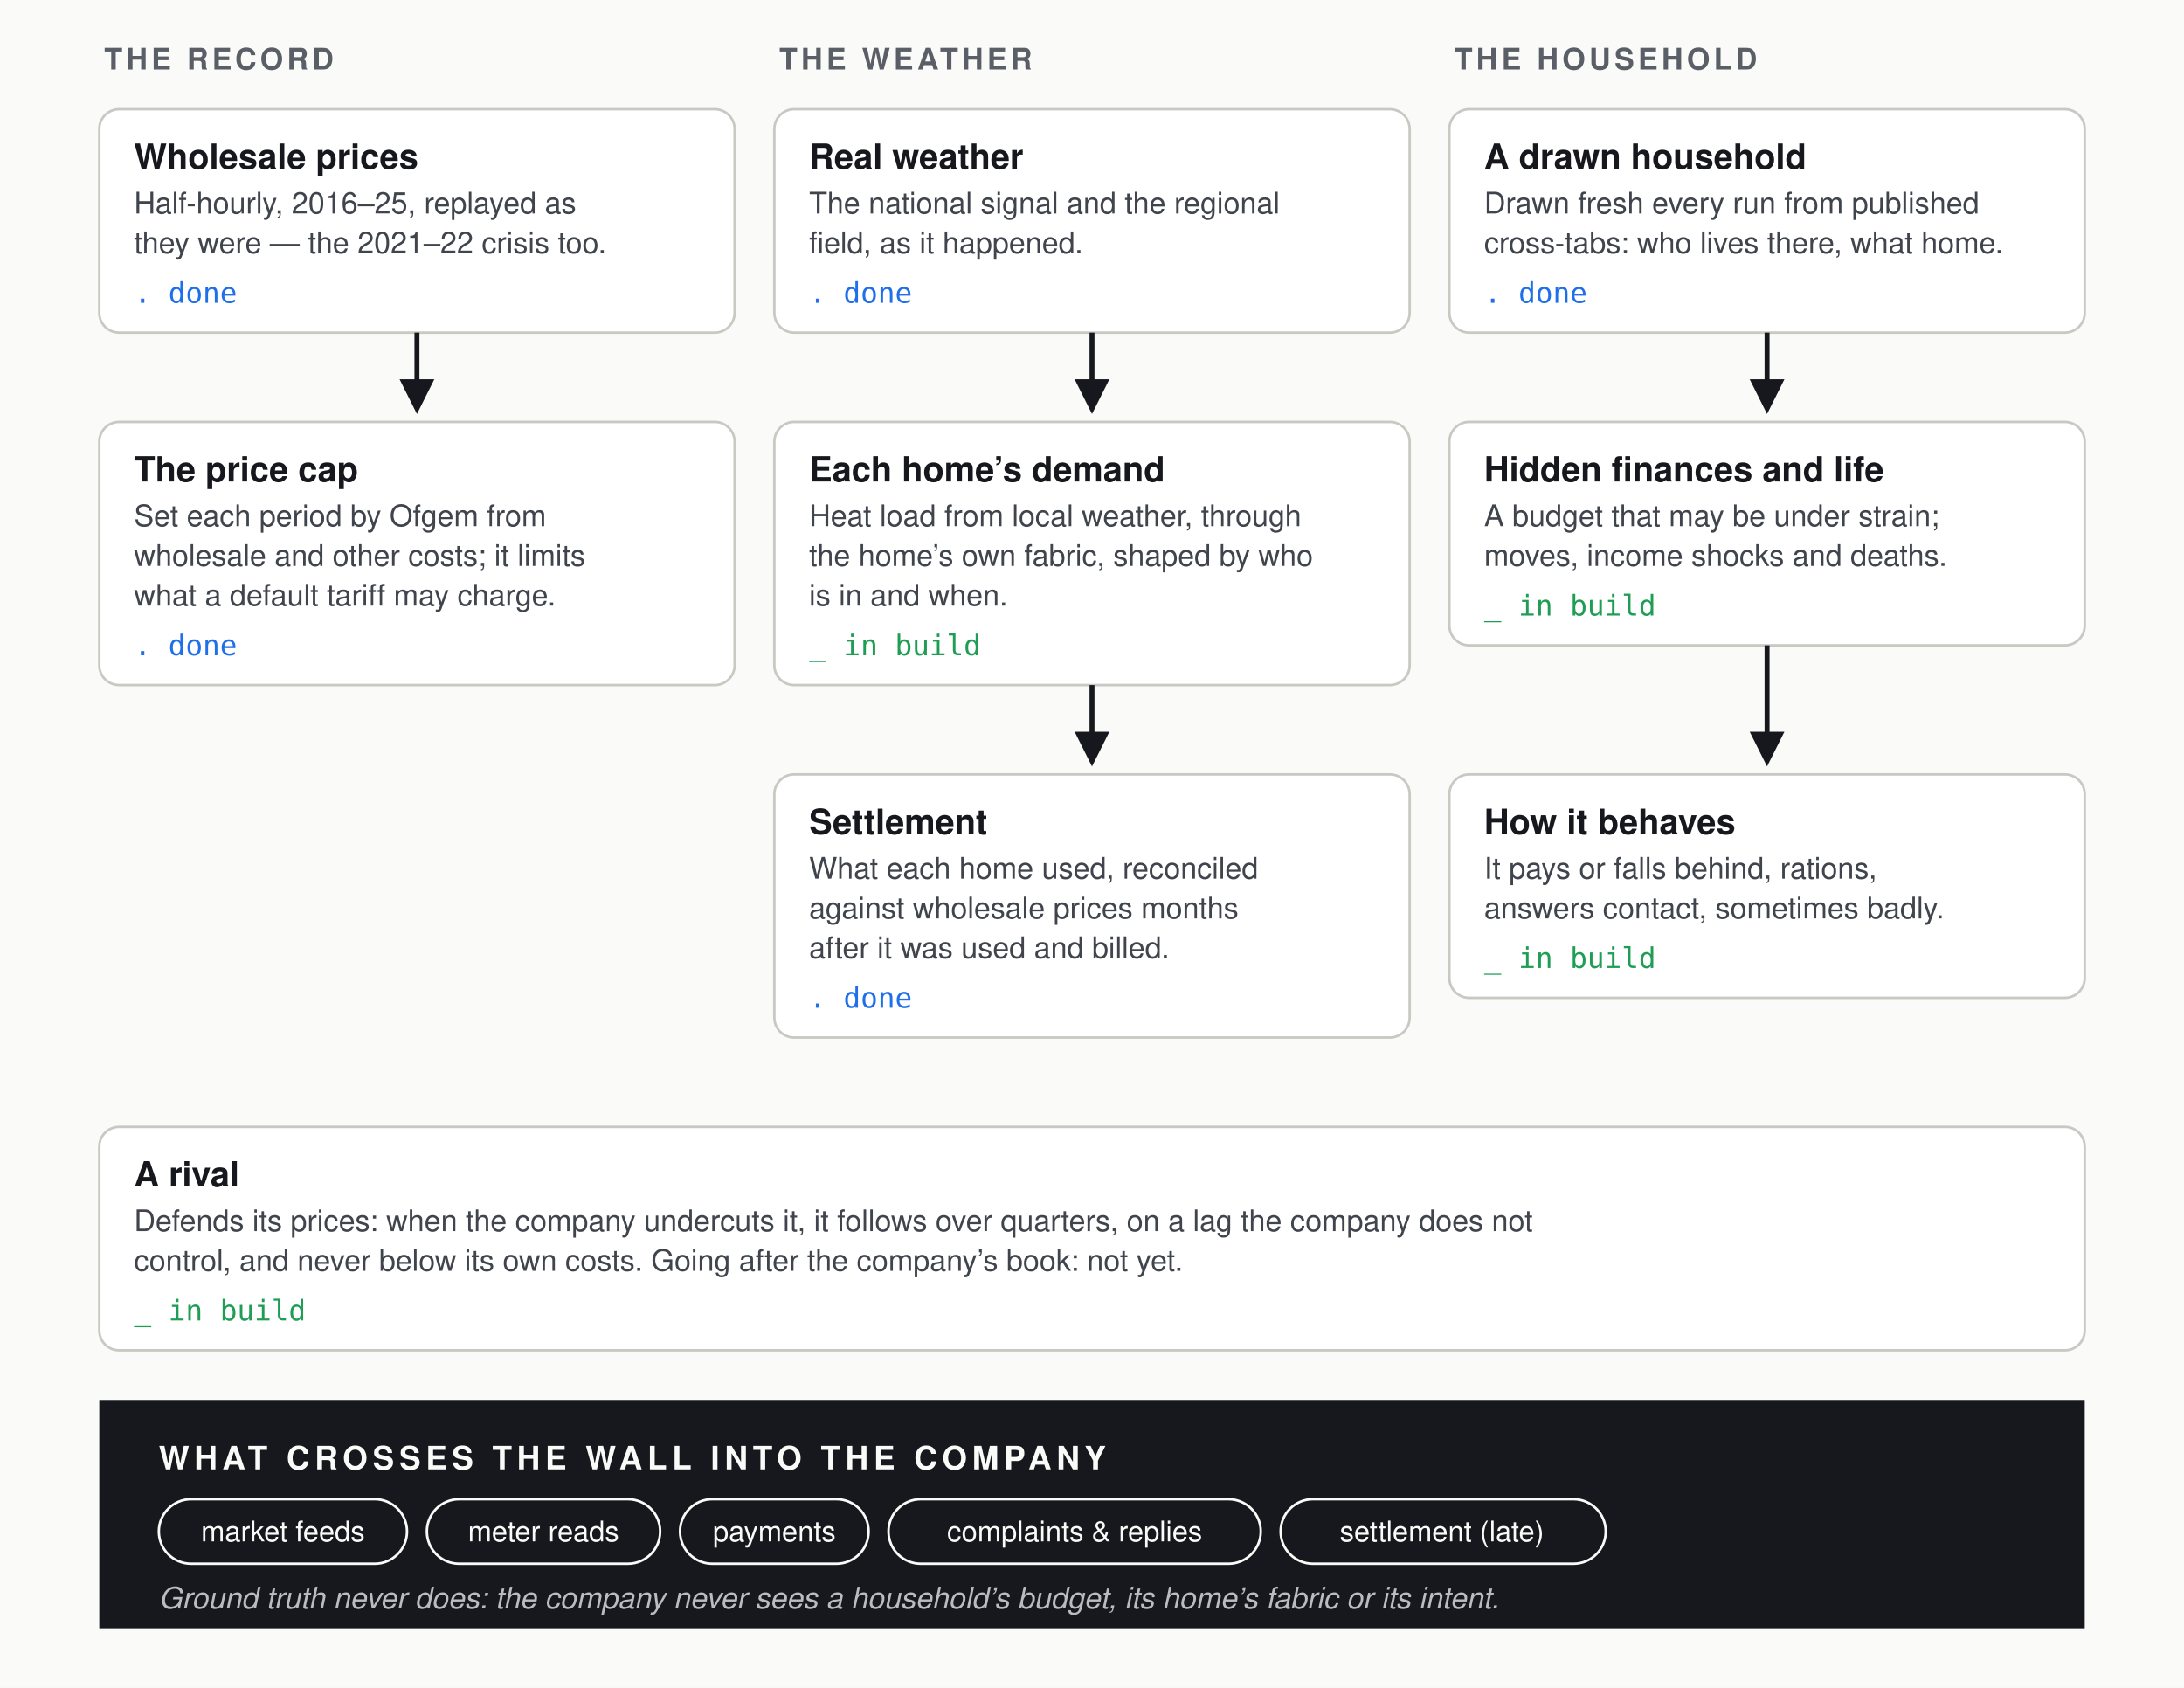
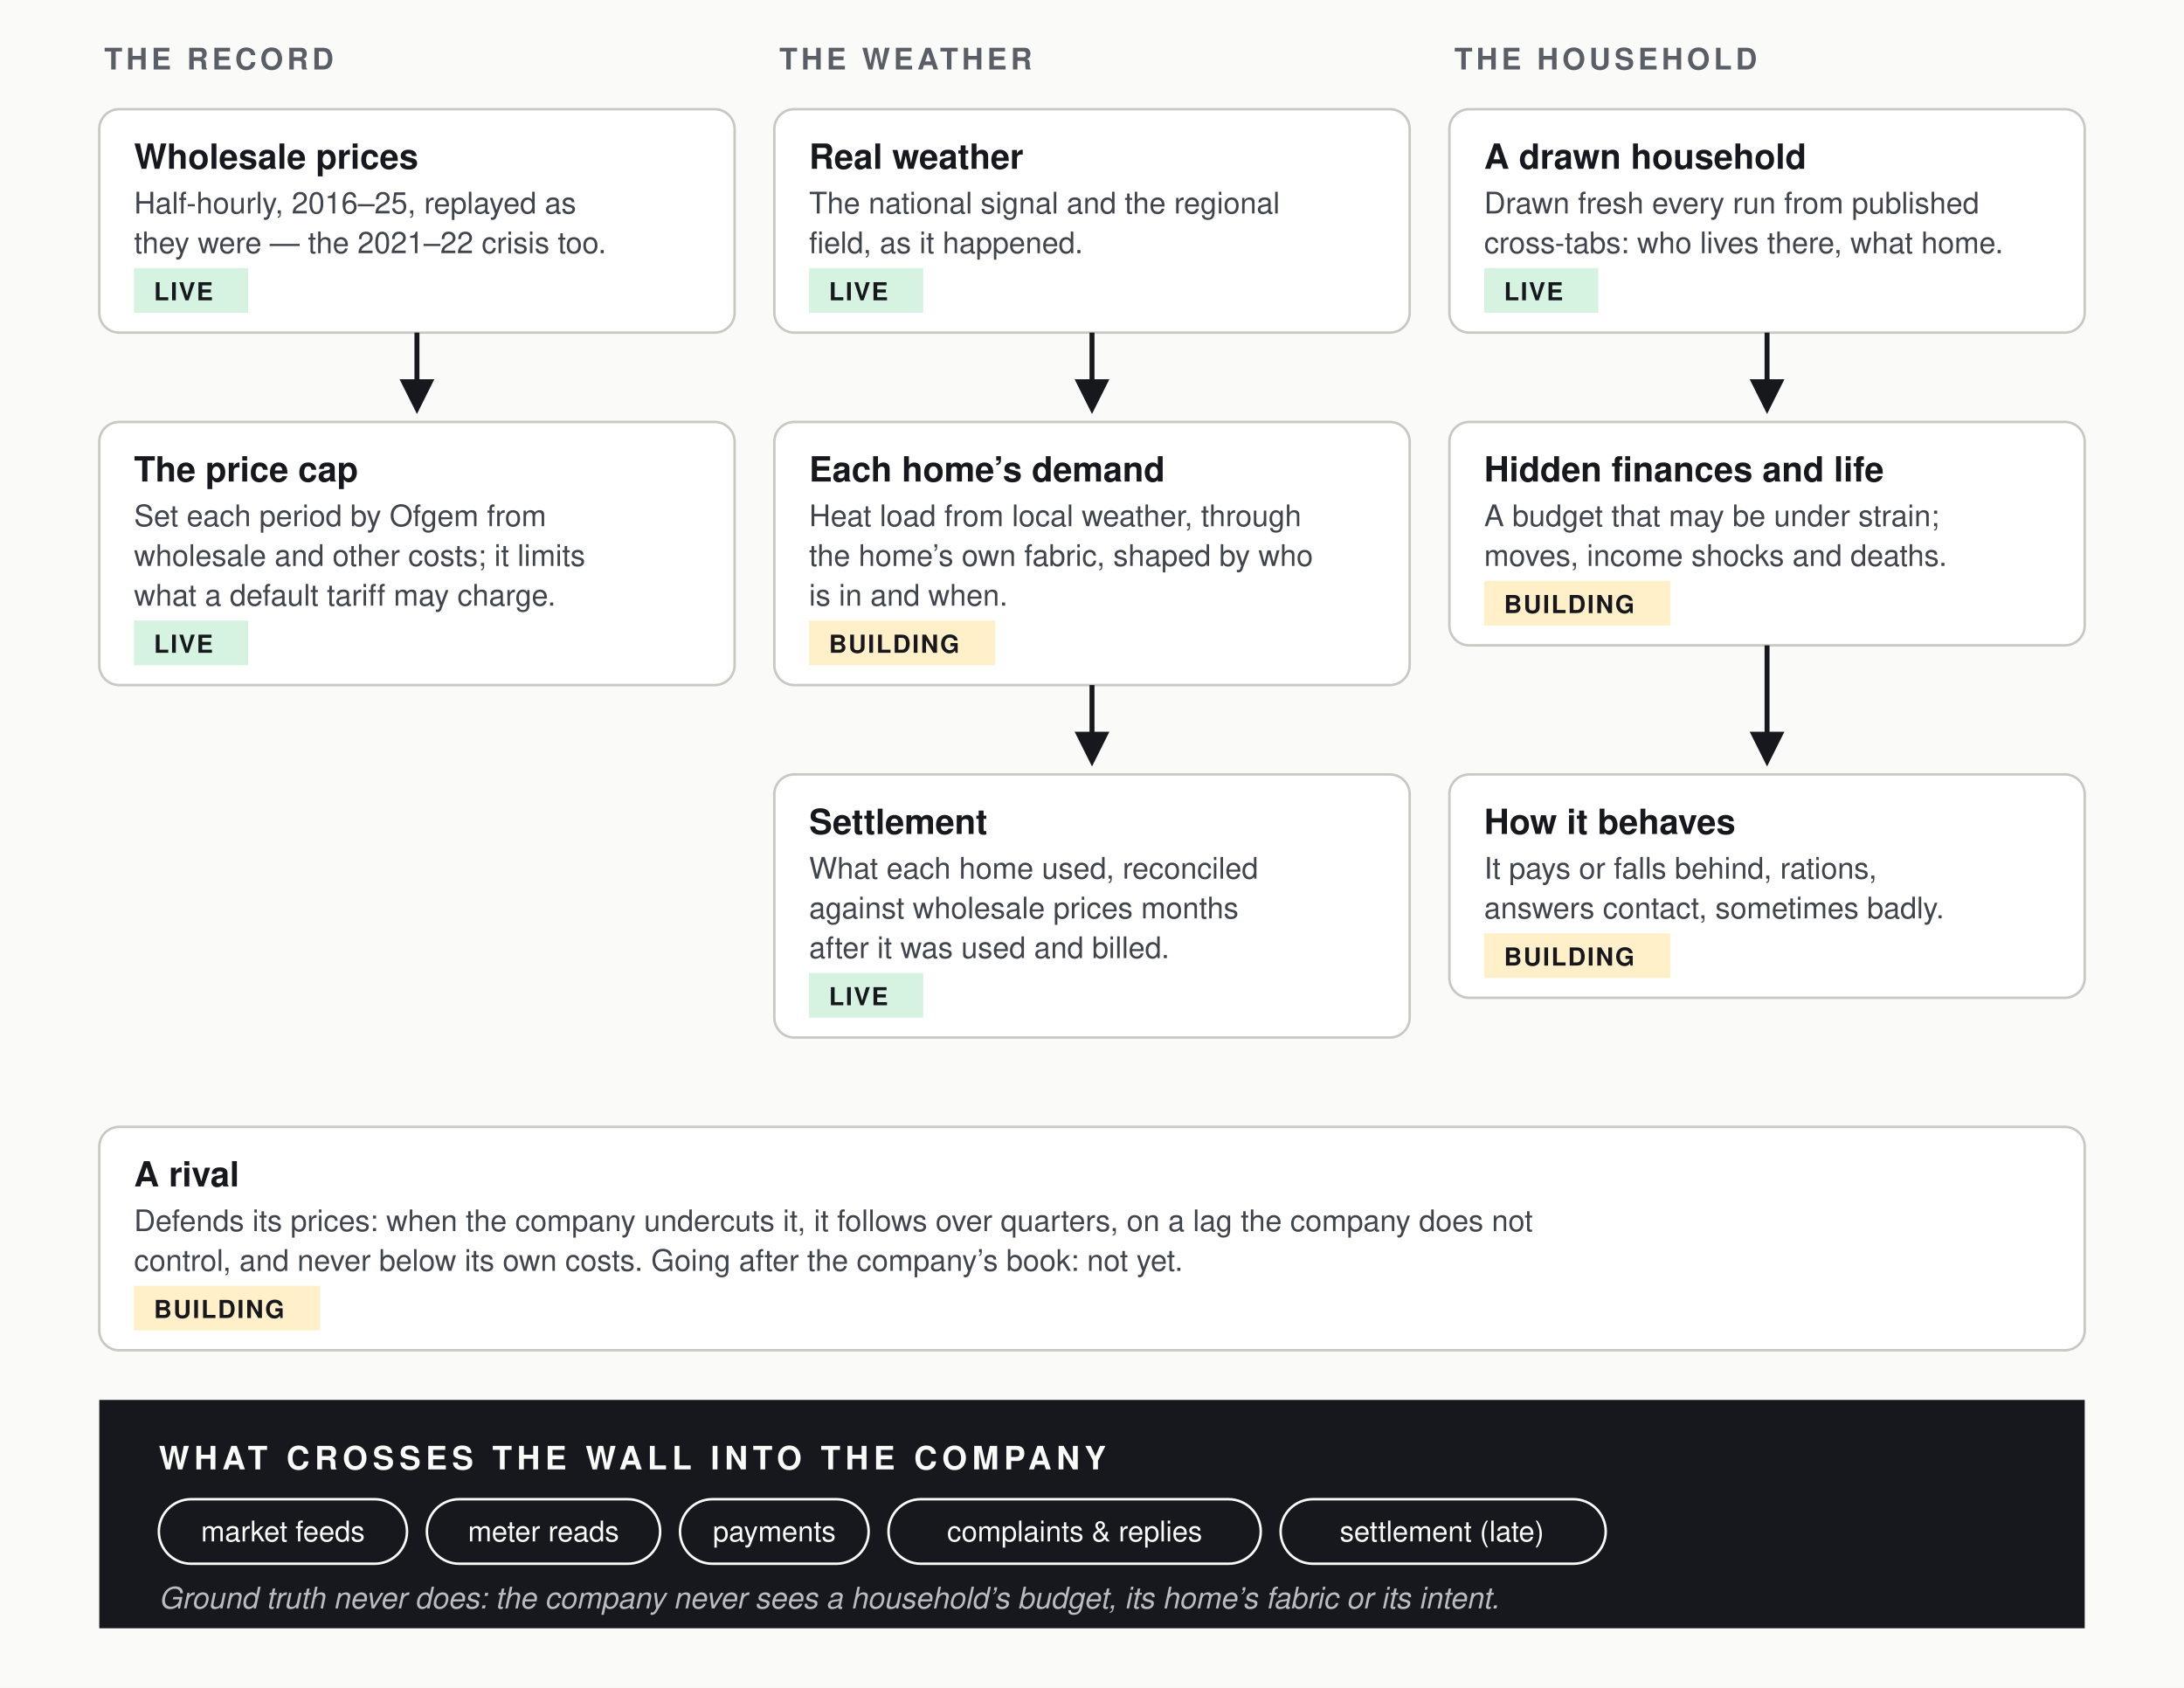
<svg xmlns="http://www.w3.org/2000/svg" width="880" height="680" viewBox="0 0 880 680" font-family="'Helvetica Neue', Helvetica, Arial, sans-serif">
  <defs>
    <marker id="arr" viewBox="0 0 10 10" refX="8" refY="5" markerWidth="7" markerHeight="7" orient="auto-start-reverse">
      <path d="M0,0 L10,5 L0,10 z" fill="#16181D" />
    </marker>
  </defs>
  <rect width="880" height="680" fill="#FAFAF8" />
  <text x="42" y="28" font-size="12" font-weight="700" letter-spacing="1.5" fill="#5A5E66">THE RECORD</text>
  <text x="314" y="28" font-size="12" font-weight="700" letter-spacing="1.5" fill="#5A5E66">THE WEATHER</text>
  <text x="586" y="28" font-size="12" font-weight="700" letter-spacing="1.5" fill="#5A5E66">THE HOUSEHOLD</text>
  <rect x="40" y="44" width="256" height="90" rx="8" fill="#FFFFFF" stroke="#C9C9C3" />
  <text x="54" y="68" font-size="14" font-weight="700" fill="#16181D">Wholesale prices</text>
  <text x="54" y="86" font-size="12" fill="#40444C">Half-hourly, 2016–25, replayed as</text>
  <text x="54" y="102" font-size="12" fill="#40444C">they were — the 2021–22 crisis too.</text>
-   <text x="54" y="122" font-family="'SF Mono', Menlo, Consolas, monospace" font-size="11.5" fill="#1F6FEB">. done</text>
+   <rect x="54" y="108" width="46" height="18" fill="#D6F2E0" />
+   <text x="62" y="121" font-size="10" font-weight="700" letter-spacing="0.6" fill="#16181D">LIVE</text>
  <rect x="312" y="44" width="256" height="90" rx="8" fill="#FFFFFF" stroke="#C9C9C3" />
  <text x="326" y="68" font-size="14" font-weight="700" fill="#16181D">Real weather</text>
  <text x="326" y="86" font-size="12" fill="#40444C">The national signal and the regional</text>
  <text x="326" y="102" font-size="12" fill="#40444C">field, as it happened.</text>
-   <text x="326" y="122" font-family="'SF Mono', Menlo, Consolas, monospace" font-size="11.5" fill="#1F6FEB">. done</text>
+   <rect x="326" y="108" width="46" height="18" fill="#D6F2E0" />
+   <text x="334" y="121" font-size="10" font-weight="700" letter-spacing="0.6" fill="#16181D">LIVE</text>
  <rect x="584" y="44" width="256" height="90" rx="8" fill="#FFFFFF" stroke="#C9C9C3" />
  <text x="598" y="68" font-size="14" font-weight="700" fill="#16181D">A drawn household</text>
  <text x="598" y="86" font-size="12" fill="#40444C">Drawn fresh every run from published</text>
  <text x="598" y="102" font-size="12" fill="#40444C">cross-tabs: who lives there, what home.</text>
-   <text x="598" y="122" font-family="'SF Mono', Menlo, Consolas, monospace" font-size="11.5" fill="#1F6FEB">. done</text>
+   <rect x="598" y="108" width="46" height="18" fill="#D6F2E0" />
+   <text x="606" y="121" font-size="10" font-weight="700" letter-spacing="0.6" fill="#16181D">LIVE</text>
  <line x1="168" y1="134" x2="168" y2="164" stroke="#16181D" stroke-width="2" marker-end="url(#arr)" />
  <line x1="440" y1="134" x2="440" y2="164" stroke="#16181D" stroke-width="2" marker-end="url(#arr)" />
  <line x1="712" y1="134" x2="712" y2="164" stroke="#16181D" stroke-width="2" marker-end="url(#arr)" />
  <rect x="40" y="170" width="256" height="106" rx="8" fill="#FFFFFF" stroke="#C9C9C3" />
  <text x="54" y="194" font-size="14" font-weight="700" fill="#16181D">The price cap</text>
  <text x="54" y="212" font-size="12" fill="#40444C">Set each period by Ofgem from</text>
  <text x="54" y="228" font-size="12" fill="#40444C">wholesale and other costs; it limits</text>
  <text x="54" y="244" font-size="12" fill="#40444C">what a default tariff may charge.</text>
-   <text x="54" y="264" font-family="'SF Mono', Menlo, Consolas, monospace" font-size="11.5" fill="#1F6FEB">. done</text>
+   <rect x="54" y="250" width="46" height="18" fill="#D6F2E0" />
+   <text x="62" y="263" font-size="10" font-weight="700" letter-spacing="0.6" fill="#16181D">LIVE</text>
  <rect x="312" y="170" width="256" height="106" rx="8" fill="#FFFFFF" stroke="#C9C9C3" />
  <text x="326" y="194" font-size="14" font-weight="700" fill="#16181D">Each home’s demand</text>
  <text x="326" y="212" font-size="12" fill="#40444C">Heat load from local weather, through</text>
  <text x="326" y="228" font-size="12" fill="#40444C">the home’s own fabric, shaped by who</text>
  <text x="326" y="244" font-size="12" fill="#40444C">is in and when.</text>
-   <text x="326" y="264" font-family="'SF Mono', Menlo, Consolas, monospace" font-size="11.5" fill="#1F9D55">_ in build</text>
+   <rect x="326" y="250" width="75" height="18" fill="#FFF0C9" />
+   <text x="334" y="263" font-size="10" font-weight="700" letter-spacing="0.6" fill="#16181D">BUILDING</text>
  <rect x="584" y="170" width="256" height="90" rx="8" fill="#FFFFFF" stroke="#C9C9C3" />
  <text x="598" y="194" font-size="14" font-weight="700" fill="#16181D">Hidden finances and life</text>
  <text x="598" y="212" font-size="12" fill="#40444C">A budget that may be under strain;</text>
  <text x="598" y="228" font-size="12" fill="#40444C">moves, income shocks and deaths.</text>
-   <text x="598" y="248" font-family="'SF Mono', Menlo, Consolas, monospace" font-size="11.5" fill="#1F9D55">_ in build</text>
+   <rect x="598" y="234" width="75" height="18" fill="#FFF0C9" />
+   <text x="606" y="247" font-size="10" font-weight="700" letter-spacing="0.6" fill="#16181D">BUILDING</text>
  <line x1="440" y1="276" x2="440" y2="306" stroke="#16181D" stroke-width="2" marker-end="url(#arr)" />
  <line x1="712" y1="260" x2="712" y2="306" stroke="#16181D" stroke-width="2" marker-end="url(#arr)" />
  <rect x="312" y="312" width="256" height="106" rx="8" fill="#FFFFFF" stroke="#C9C9C3" />
  <text x="326" y="336" font-size="14" font-weight="700" fill="#16181D">Settlement</text>
  <text x="326" y="354" font-size="12" fill="#40444C">What each home used, reconciled</text>
  <text x="326" y="370" font-size="12" fill="#40444C">against wholesale prices months</text>
  <text x="326" y="386" font-size="12" fill="#40444C">after it was used and billed.</text>
-   <text x="326" y="406" font-family="'SF Mono', Menlo, Consolas, monospace" font-size="11.5" fill="#1F6FEB">. done</text>
+   <rect x="326" y="392" width="46" height="18" fill="#D6F2E0" />
+   <text x="334" y="405" font-size="10" font-weight="700" letter-spacing="0.6" fill="#16181D">LIVE</text>
  <rect x="584" y="312" width="256" height="90" rx="8" fill="#FFFFFF" stroke="#C9C9C3" />
  <text x="598" y="336" font-size="14" font-weight="700" fill="#16181D">How it behaves</text>
  <text x="598" y="354" font-size="12" fill="#40444C">It pays or falls behind, rations,</text>
  <text x="598" y="370" font-size="12" fill="#40444C">answers contact, sometimes badly.</text>
-   <text x="598" y="390" font-family="'SF Mono', Menlo, Consolas, monospace" font-size="11.5" fill="#1F9D55">_ in build</text>
+   <rect x="598" y="376" width="75" height="18" fill="#FFF0C9" />
+   <text x="606" y="389" font-size="10" font-weight="700" letter-spacing="0.6" fill="#16181D">BUILDING</text>
  <rect x="40" y="454" width="800" height="90" rx="8" fill="#FFFFFF" stroke="#C9C9C3" />
  <text x="54" y="478" font-size="14" font-weight="700" fill="#16181D">A rival</text>
  <text x="54" y="496" font-size="12" fill="#40444C">Defends its prices: when the company undercuts it, it follows over quarters, on a lag the company does not</text>
  <text x="54" y="512" font-size="12" fill="#40444C">control, and never below its own costs. Going after the company’s book: not yet.</text>
-   <text x="54" y="532" font-family="'SF Mono', Menlo, Consolas, monospace" font-size="11.5" fill="#1F9D55">_ in build</text>
+   <rect x="54" y="518" width="75" height="18" fill="#FFF0C9" />
+   <text x="62" y="531" font-size="10" font-weight="700" letter-spacing="0.6" fill="#16181D">BUILDING</text>
  <rect x="40" y="564" width="800" height="92" fill="#16181D" />
  <text x="64" y="592" font-size="13" font-weight="700" letter-spacing="2" fill="#FAFAF8">WHAT CROSSES THE WALL INTO THE COMPANY</text>
  <rect x="64" y="604" width="100" height="26" rx="13" fill="none" stroke="#FAFAF8" />
  <text x="114" y="621" font-size="11.5" text-anchor="middle" fill="#FAFAF8">market feeds</text>
  <rect x="172" y="604" width="94" height="26" rx="13" fill="none" stroke="#FAFAF8" />
  <text x="219" y="621" font-size="11.5" text-anchor="middle" fill="#FAFAF8">meter reads</text>
  <rect x="274" y="604" width="76" height="26" rx="13" fill="none" stroke="#FAFAF8" />
  <text x="312" y="621" font-size="11.5" text-anchor="middle" fill="#FAFAF8">payments</text>
  <rect x="358" y="604" width="150" height="26" rx="13" fill="none" stroke="#FAFAF8" />
  <text x="433" y="621" font-size="11.5" text-anchor="middle" fill="#FAFAF8">complaints &amp; replies</text>
  <rect x="516" y="604" width="131" height="26" rx="13" fill="none" stroke="#FAFAF8" />
  <text x="581" y="621" font-size="11.5" text-anchor="middle" fill="#FAFAF8">settlement (late)</text>
  <text x="64" y="648" font-size="12" font-style="italic" fill="#B9BCC2">Ground truth never does: the company never sees a household’s budget, its home’s fabric or its intent.</text>
</svg>
